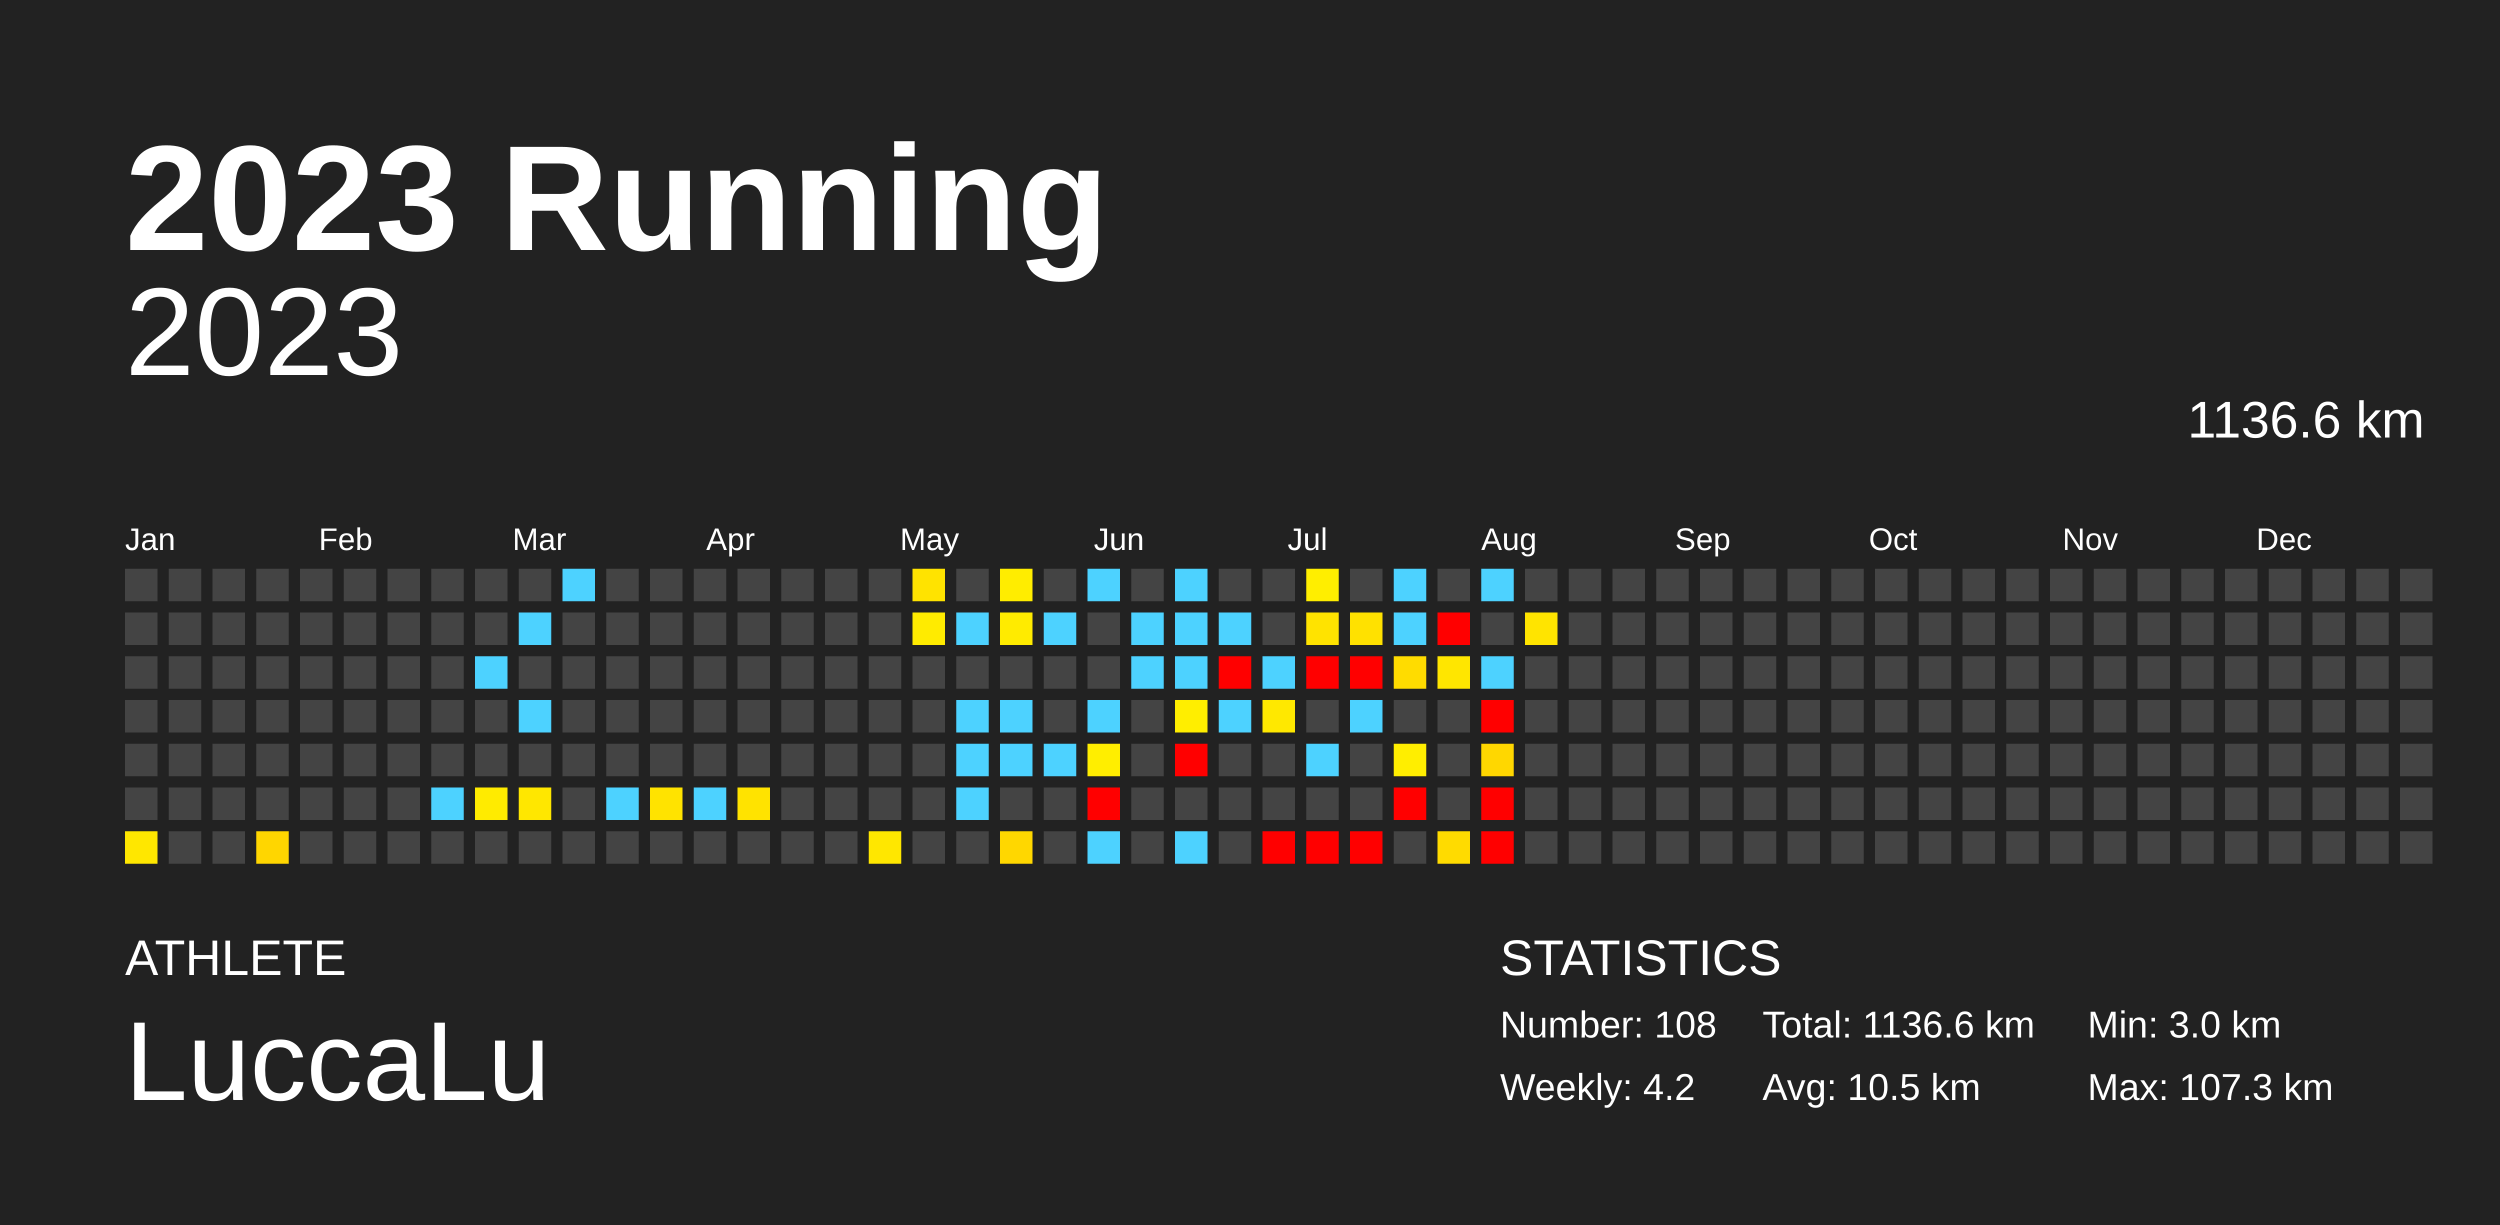
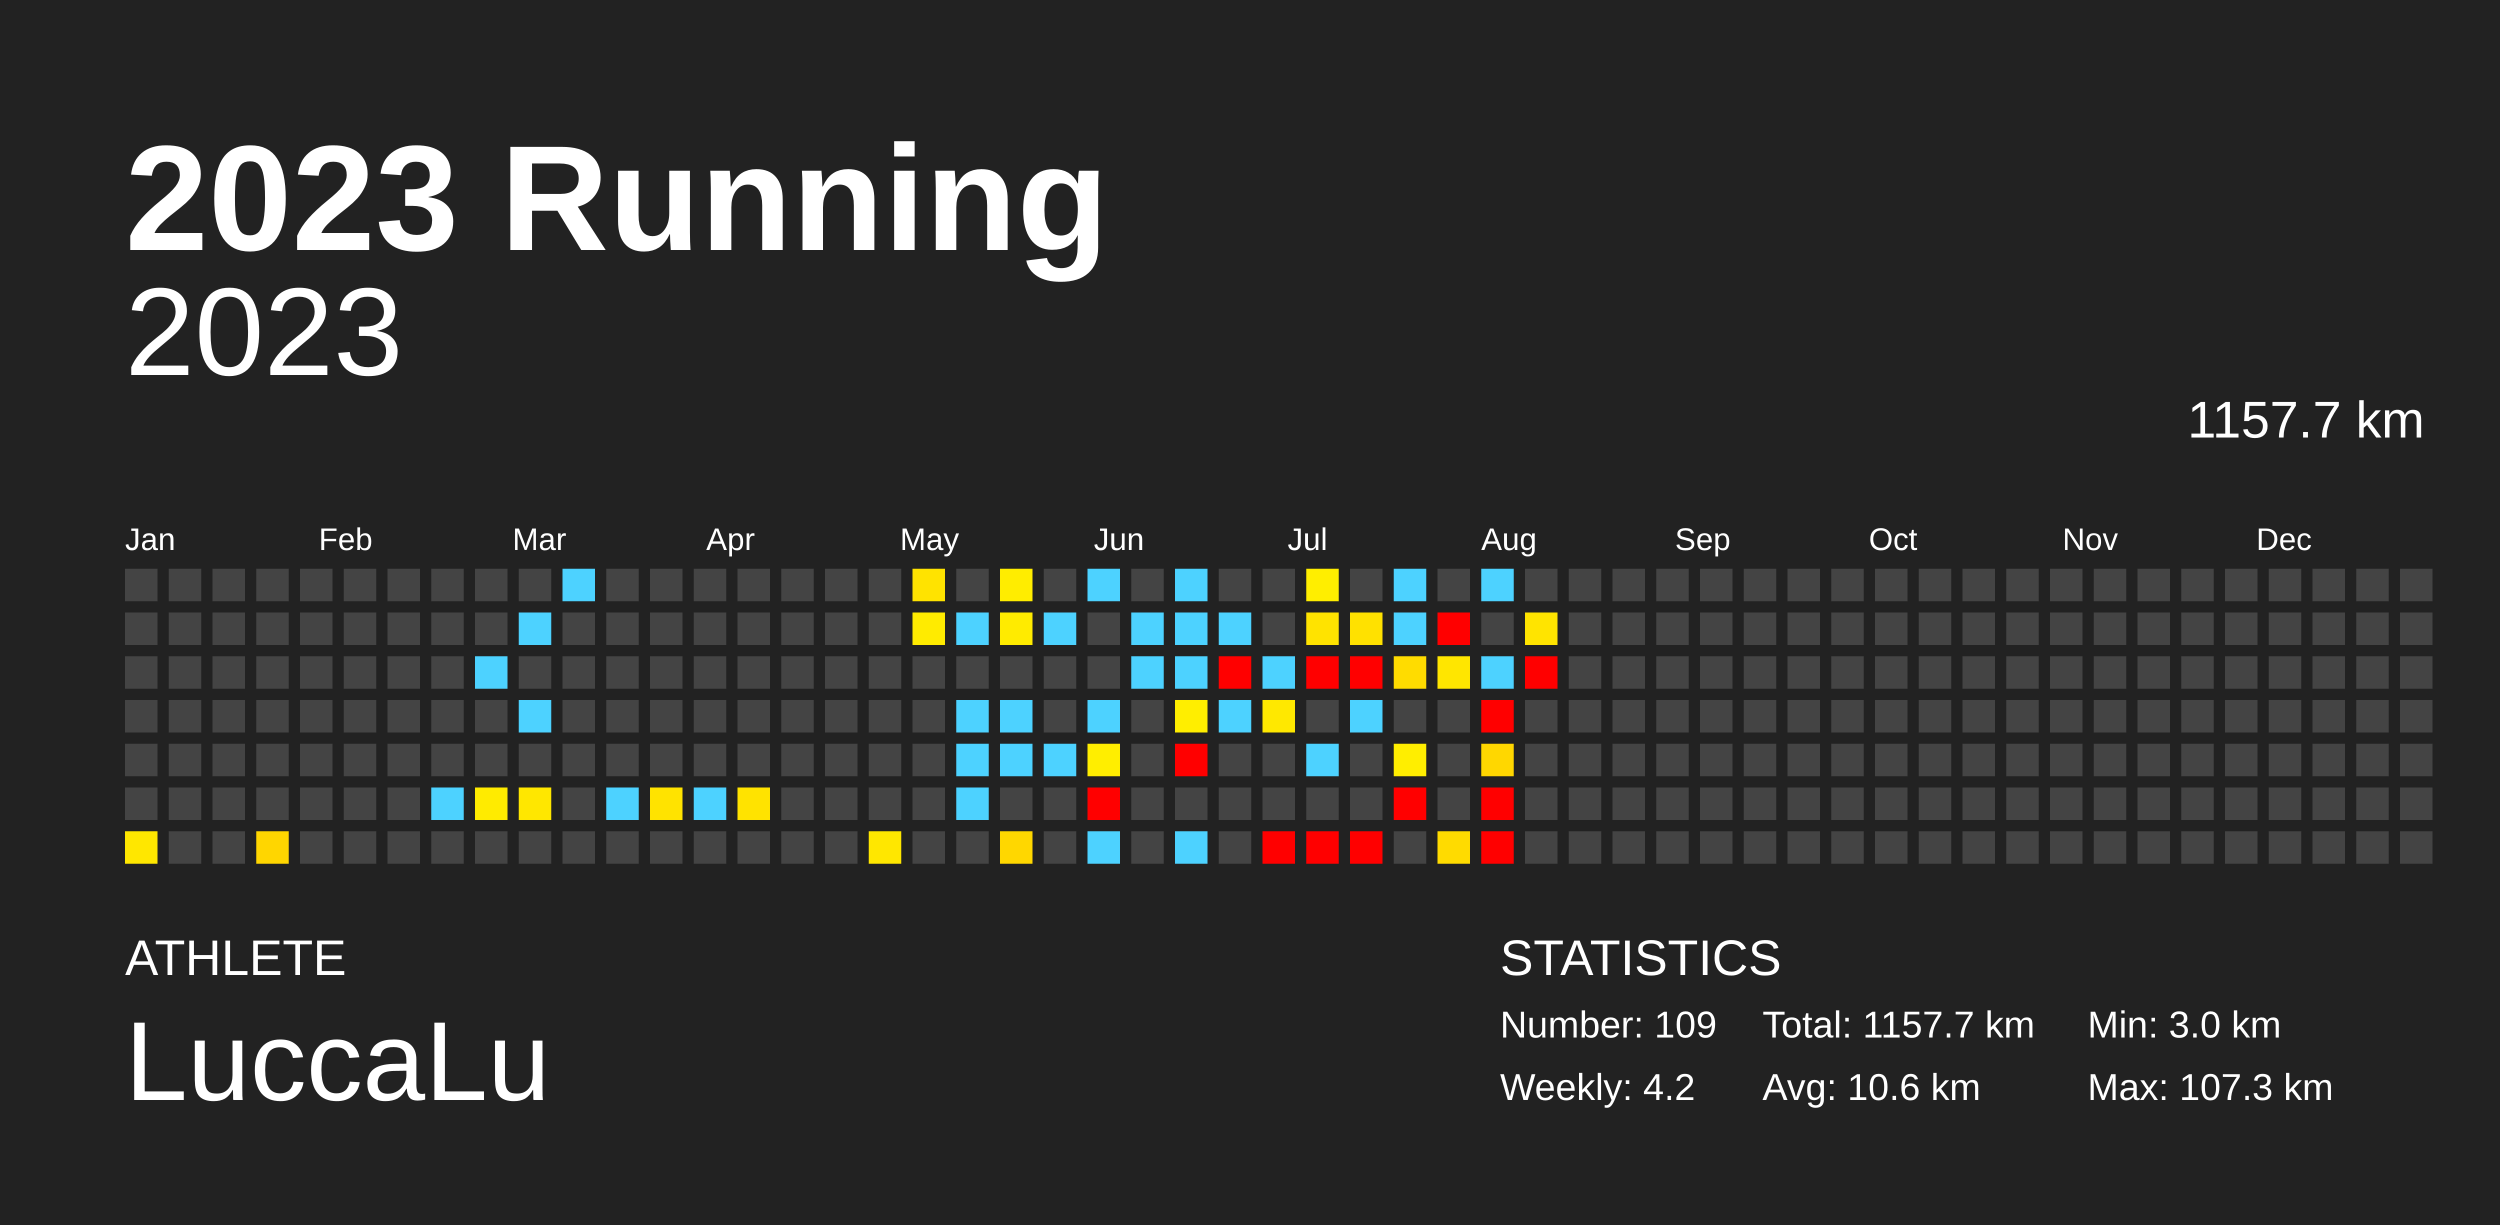
<svg xmlns="http://www.w3.org/2000/svg" baseProfile="full" height="98mm" version="1.1" viewBox="0,0,200,98" width="200mm">
  <defs />
  <rect fill="#222222" height="98" width="200" x="0" y="0" />
  <text fill="#FFFFFF" style="font-size:12px; font-family:Arial; font-weight:bold;" x="10" y="20">2023 Running</text>
  <text fill="#FFFFFF" style="font-size:4px; font-family:Arial" x="10" y="78">ATHLETE</text>
  <text fill="#FFFFFF" style="font-size:9px; font-family:Arial" x="10" y="88">LuccaLu</text>
  <text fill="#FFFFFF" style="font-size:4px; font-family:Arial" x="120" y="78">STATISTICS</text>
-   <text fill="#FFFFFF" style="font-size:3px; font-family:Arial" x="120" y="83">Number: 108</text>
+   <text fill="#FFFFFF" style="font-size:3px; font-family:Arial" x="120" y="83">Number: 109</text>
  <text fill="#FFFFFF" style="font-size:3px; font-family:Arial" x="120" y="88">Weekly: 4.2</text>
-   <text fill="#FFFFFF" style="font-size:3px; font-family:Arial" x="141" y="83">Total: 1136.6 km</text>
-   <text fill="#FFFFFF" style="font-size:3px; font-family:Arial" x="141" y="88">Avg: 10.5 km</text>
+   <text fill="#FFFFFF" style="font-size:3px; font-family:Arial" x="141" y="83">Total: 1157.7 km</text>
+   <text fill="#FFFFFF" style="font-size:3px; font-family:Arial" x="141" y="88">Avg: 10.6 km</text>
  <text fill="#FFFFFF" style="font-size:3px; font-family:Arial" x="167" y="83">Min: 3.0 km</text>
  <text fill="#FFFFFF" style="font-size:3px; font-family:Arial" x="167" y="88">Max: 107.3 km</text>
  <text alignment-baseline="hanging" fill="#FFFFFF" style="font-size:10.0px; font-family:Arial;" x="10" y="30">2023</text>
-   <text alignment-baseline="hanging" fill="#FFFFFF" style="font-size:4.125px; font-family:Arial;" x="175" y="35">1136.6 km</text>
+   <text alignment-baseline="hanging" fill="#FFFFFF" style="font-size:4.125px; font-family:Arial;" x="175" y="35">1157.7 km</text>
  <text fill="#FFFFFF" style="font-size:2.5px; font-family:Arial" x="10.0" y="44">Jan</text>
  <text fill="#FFFFFF" style="font-size:2.5px; font-family:Arial" x="25.5" y="44">Feb</text>
  <text fill="#FFFFFF" style="font-size:2.5px; font-family:Arial" x="41.0" y="44">Mar</text>
  <text fill="#FFFFFF" style="font-size:2.5px; font-family:Arial" x="56.5" y="44">Apr</text>
  <text fill="#FFFFFF" style="font-size:2.5px; font-family:Arial" x="72.0" y="44">May</text>
  <text fill="#FFFFFF" style="font-size:2.5px; font-family:Arial" x="87.5" y="44">Jun</text>
  <text fill="#FFFFFF" style="font-size:2.5px; font-family:Arial" x="103.0" y="44">Jul</text>
  <text fill="#FFFFFF" style="font-size:2.5px; font-family:Arial" x="118.5" y="44">Aug</text>
  <text fill="#FFFFFF" style="font-size:2.5px; font-family:Arial" x="134.0" y="44">Sep</text>
  <text fill="#FFFFFF" style="font-size:2.5px; font-family:Arial" x="149.5" y="44">Oct</text>
  <text fill="#FFFFFF" style="font-size:2.5px; font-family:Arial" x="165.0" y="44">Nov</text>
  <text fill="#FFFFFF" style="font-size:2.5px; font-family:Arial" x="180.5" y="44">Dec</text>
  <rect fill="#444444" height="2.6" width="2.6" x="10.0" y="45.5" />
  <rect fill="#444444" height="2.6" width="2.6" x="10.0" y="49.0" />
  <rect fill="#444444" height="2.6" width="2.6" x="10.0" y="52.5" />
  <rect fill="#444444" height="2.6" width="2.6" x="10.0" y="56.0" />
  <rect fill="#444444" height="2.6" width="2.6" x="10.0" y="59.5" />
  <rect fill="#444444" height="2.6" width="2.6" x="10.0" y="63.0" />
  <rect fill="#ffe700" height="2.6" width="2.6" x="10.0" y="66.5" />
  <rect fill="#444444" height="2.6" width="2.6" x="13.5" y="45.5" />
  <rect fill="#444444" height="2.6" width="2.6" x="13.5" y="49.0" />
  <rect fill="#444444" height="2.6" width="2.6" x="13.5" y="52.5" />
  <rect fill="#444444" height="2.6" width="2.6" x="13.5" y="56.0" />
  <rect fill="#444444" height="2.6" width="2.6" x="13.5" y="59.5" />
  <rect fill="#444444" height="2.6" width="2.6" x="13.5" y="63.0" />
  <rect fill="#444444" height="2.6" width="2.6" x="13.5" y="66.5" />
  <rect fill="#444444" height="2.6" width="2.6" x="17.0" y="45.5" />
  <rect fill="#444444" height="2.6" width="2.6" x="17.0" y="49.0" />
  <rect fill="#444444" height="2.6" width="2.6" x="17.0" y="52.5" />
  <rect fill="#444444" height="2.6" width="2.6" x="17.0" y="56.0" />
  <rect fill="#444444" height="2.6" width="2.6" x="17.0" y="59.5" />
  <rect fill="#444444" height="2.6" width="2.6" x="17.0" y="63.0" />
  <rect fill="#444444" height="2.6" width="2.6" x="17.0" y="66.5" />
  <rect fill="#444444" height="2.6" width="2.6" x="20.5" y="45.5" />
  <rect fill="#444444" height="2.6" width="2.6" x="20.5" y="49.0" />
  <rect fill="#444444" height="2.6" width="2.6" x="20.5" y="52.5" />
  <rect fill="#444444" height="2.6" width="2.6" x="20.5" y="56.0" />
  <rect fill="#444444" height="2.6" width="2.6" x="20.5" y="59.5" />
  <rect fill="#444444" height="2.6" width="2.6" x="20.5" y="63.0" />
  <rect fill="#ffd600" height="2.6" width="2.6" x="20.5" y="66.5" />
  <rect fill="#444444" height="2.6" width="2.6" x="24.0" y="45.5" />
  <rect fill="#444444" height="2.6" width="2.6" x="24.0" y="49.0" />
  <rect fill="#444444" height="2.6" width="2.6" x="24.0" y="52.5" />
  <rect fill="#444444" height="2.6" width="2.6" x="24.0" y="56.0" />
  <rect fill="#444444" height="2.6" width="2.6" x="24.0" y="59.5" />
  <rect fill="#444444" height="2.6" width="2.6" x="24.0" y="63.0" />
  <rect fill="#444444" height="2.6" width="2.6" x="24.0" y="66.5" />
  <rect fill="#444444" height="2.6" width="2.6" x="27.5" y="45.5" />
  <rect fill="#444444" height="2.6" width="2.6" x="27.5" y="49.0" />
  <rect fill="#444444" height="2.6" width="2.6" x="27.5" y="52.5" />
  <rect fill="#444444" height="2.6" width="2.6" x="27.5" y="56.0" />
  <rect fill="#444444" height="2.6" width="2.6" x="27.5" y="59.5" />
  <rect fill="#444444" height="2.6" width="2.6" x="27.5" y="63.0" />
  <rect fill="#444444" height="2.6" width="2.6" x="27.5" y="66.5" />
  <rect fill="#444444" height="2.6" width="2.6" x="31.0" y="45.5" />
  <rect fill="#444444" height="2.6" width="2.6" x="31.0" y="49.0" />
  <rect fill="#444444" height="2.6" width="2.6" x="31.0" y="52.5" />
  <rect fill="#444444" height="2.6" width="2.6" x="31.0" y="56.0" />
  <rect fill="#444444" height="2.6" width="2.6" x="31.0" y="59.5" />
  <rect fill="#444444" height="2.6" width="2.6" x="31.0" y="63.0" />
  <rect fill="#444444" height="2.6" width="2.6" x="31.0" y="66.5" />
  <rect fill="#444444" height="2.6" width="2.6" x="34.5" y="45.5" />
  <rect fill="#444444" height="2.6" width="2.6" x="34.5" y="49.0" />
  <rect fill="#444444" height="2.6" width="2.6" x="34.5" y="52.5" />
  <rect fill="#444444" height="2.6" width="2.6" x="34.5" y="56.0" />
  <rect fill="#444444" height="2.6" width="2.6" x="34.5" y="59.5" />
  <rect fill="#4dd2ff" height="2.6" width="2.6" x="34.5" y="63.0" />
  <rect fill="#444444" height="2.6" width="2.6" x="34.5" y="66.5" />
  <rect fill="#444444" height="2.6" width="2.6" x="38.0" y="45.5" />
  <rect fill="#444444" height="2.6" width="2.6" x="38.0" y="49.0" />
  <rect fill="#4dd2ff" height="2.6" width="2.6" x="38.0" y="52.5" />
  <rect fill="#444444" height="2.6" width="2.6" x="38.0" y="56.0" />
  <rect fill="#444444" height="2.6" width="2.6" x="38.0" y="59.5" />
  <rect fill="#ffeb00" height="2.6" width="2.6" x="38.0" y="63.0" />
  <rect fill="#444444" height="2.6" width="2.6" x="38.0" y="66.5" />
  <rect fill="#444444" height="2.6" width="2.6" x="41.5" y="45.5" />
  <rect fill="#4dd2ff" height="2.6" width="2.6" x="41.5" y="49.0" />
  <rect fill="#444444" height="2.6" width="2.6" x="41.5" y="52.5" />
  <rect fill="#4dd2ff" height="2.6" width="2.6" x="41.5" y="56.0" />
  <rect fill="#444444" height="2.6" width="2.6" x="41.5" y="59.5" />
  <rect fill="#ffe700" height="2.6" width="2.6" x="41.5" y="63.0" />
  <rect fill="#444444" height="2.6" width="2.6" x="41.5" y="66.5" />
  <rect fill="#4dd2ff" height="2.6" width="2.6" x="45.0" y="45.5" />
  <rect fill="#444444" height="2.6" width="2.6" x="45.0" y="49.0" />
  <rect fill="#444444" height="2.6" width="2.6" x="45.0" y="52.5" />
  <rect fill="#444444" height="2.6" width="2.6" x="45.0" y="56.0" />
  <rect fill="#444444" height="2.6" width="2.6" x="45.0" y="59.5" />
  <rect fill="#444444" height="2.6" width="2.6" x="45.0" y="63.0" />
  <rect fill="#444444" height="2.6" width="2.6" x="45.0" y="66.5" />
  <rect fill="#444444" height="2.6" width="2.6" x="48.5" y="45.5" />
  <rect fill="#444444" height="2.6" width="2.6" x="48.5" y="49.0" />
  <rect fill="#444444" height="2.6" width="2.6" x="48.5" y="52.5" />
  <rect fill="#444444" height="2.6" width="2.6" x="48.5" y="56.0" />
  <rect fill="#444444" height="2.6" width="2.6" x="48.5" y="59.5" />
  <rect fill="#4dd2ff" height="2.6" width="2.6" x="48.5" y="63.0" />
  <rect fill="#444444" height="2.6" width="2.6" x="48.5" y="66.5" />
  <rect fill="#444444" height="2.6" width="2.6" x="52.0" y="45.5" />
  <rect fill="#444444" height="2.6" width="2.6" x="52.0" y="49.0" />
  <rect fill="#444444" height="2.6" width="2.6" x="52.0" y="52.5" />
  <rect fill="#444444" height="2.6" width="2.6" x="52.0" y="56.0" />
  <rect fill="#444444" height="2.6" width="2.6" x="52.0" y="59.5" />
  <rect fill="#ffe300" height="2.6" width="2.6" x="52.0" y="63.0" />
  <rect fill="#444444" height="2.6" width="2.6" x="52.0" y="66.5" />
  <rect fill="#444444" height="2.6" width="2.6" x="55.5" y="45.5" />
  <rect fill="#444444" height="2.6" width="2.6" x="55.5" y="49.0" />
  <rect fill="#444444" height="2.6" width="2.6" x="55.5" y="52.5" />
  <rect fill="#444444" height="2.6" width="2.6" x="55.5" y="56.0" />
  <rect fill="#444444" height="2.6" width="2.6" x="55.5" y="59.5" />
  <rect fill="#4dd2ff" height="2.6" width="2.6" x="55.5" y="63.0" />
  <rect fill="#444444" height="2.6" width="2.6" x="55.5" y="66.5" />
  <rect fill="#444444" height="2.6" width="2.6" x="59.0" y="45.5" />
  <rect fill="#444444" height="2.6" width="2.6" x="59.0" y="49.0" />
  <rect fill="#444444" height="2.6" width="2.6" x="59.0" y="52.5" />
  <rect fill="#444444" height="2.6" width="2.6" x="59.0" y="56.0" />
  <rect fill="#444444" height="2.6" width="2.6" x="59.0" y="59.5" />
  <rect fill="#ffe300" height="2.6" width="2.6" x="59.0" y="63.0" />
  <rect fill="#444444" height="2.6" width="2.6" x="59.0" y="66.5" />
  <rect fill="#444444" height="2.6" width="2.6" x="62.5" y="45.5" />
  <rect fill="#444444" height="2.6" width="2.6" x="62.5" y="49.0" />
  <rect fill="#444444" height="2.6" width="2.6" x="62.5" y="52.5" />
  <rect fill="#444444" height="2.6" width="2.6" x="62.5" y="56.0" />
  <rect fill="#444444" height="2.6" width="2.6" x="62.5" y="59.5" />
  <rect fill="#444444" height="2.6" width="2.6" x="62.5" y="63.0" />
  <rect fill="#444444" height="2.6" width="2.6" x="62.5" y="66.5" />
  <rect fill="#444444" height="2.6" width="2.6" x="66.0" y="45.5" />
  <rect fill="#444444" height="2.6" width="2.6" x="66.0" y="49.0" />
  <rect fill="#444444" height="2.6" width="2.6" x="66.0" y="52.5" />
  <rect fill="#444444" height="2.6" width="2.6" x="66.0" y="56.0" />
  <rect fill="#444444" height="2.6" width="2.6" x="66.0" y="59.5" />
  <rect fill="#444444" height="2.6" width="2.6" x="66.0" y="63.0" />
  <rect fill="#444444" height="2.6" width="2.6" x="66.0" y="66.5" />
  <rect fill="#444444" height="2.6" width="2.6" x="69.5" y="45.5" />
  <rect fill="#444444" height="2.6" width="2.6" x="69.5" y="49.0" />
  <rect fill="#444444" height="2.6" width="2.6" x="69.5" y="52.5" />
  <rect fill="#444444" height="2.6" width="2.6" x="69.5" y="56.0" />
  <rect fill="#444444" height="2.6" width="2.6" x="69.5" y="59.5" />
  <rect fill="#444444" height="2.6" width="2.6" x="69.5" y="63.0" />
  <rect fill="#ffe700" height="2.6" width="2.6" x="69.5" y="66.5" />
  <rect fill="#ffe300" height="2.6" width="2.6" x="73.0" y="45.5" />
  <rect fill="#ffeb00" height="2.6" width="2.6" x="73.0" y="49.0" />
  <rect fill="#444444" height="2.6" width="2.6" x="73.0" y="52.5" />
  <rect fill="#444444" height="2.6" width="2.6" x="73.0" y="56.0" />
  <rect fill="#444444" height="2.6" width="2.6" x="73.0" y="59.5" />
  <rect fill="#444444" height="2.6" width="2.6" x="73.0" y="63.0" />
  <rect fill="#444444" height="2.6" width="2.6" x="73.0" y="66.5" />
  <rect fill="#444444" height="2.6" width="2.6" x="76.5" y="45.5" />
  <rect fill="#4dd2ff" height="2.6" width="2.6" x="76.5" y="49.0" />
  <rect fill="#444444" height="2.6" width="2.6" x="76.5" y="52.5" />
  <rect fill="#4dd2ff" height="2.6" width="2.6" x="76.5" y="56.0" />
  <rect fill="#4dd2ff" height="2.6" width="2.6" x="76.5" y="59.5" />
  <rect fill="#4dd2ff" height="2.6" width="2.6" x="76.5" y="63.0" />
  <rect fill="#444444" height="2.6" width="2.6" x="76.5" y="66.5" />
  <rect fill="#ffed00" height="2.6" width="2.6" x="80.0" y="45.5" />
  <rect fill="#ffeb00" height="2.6" width="2.6" x="80.0" y="49.0" />
  <rect fill="#444444" height="2.6" width="2.6" x="80.0" y="52.5" />
  <rect fill="#4dd2ff" height="2.6" width="2.6" x="80.0" y="56.0" />
  <rect fill="#4dd2ff" height="2.6" width="2.6" x="80.0" y="59.5" />
  <rect fill="#444444" height="2.6" width="2.6" x="80.0" y="63.0" />
  <rect fill="#ffd700" height="2.6" width="2.6" x="80.0" y="66.5" />
  <rect fill="#444444" height="2.6" width="2.6" x="83.5" y="45.5" />
  <rect fill="#4dd2ff" height="2.6" width="2.6" x="83.5" y="49.0" />
  <rect fill="#444444" height="2.6" width="2.6" x="83.5" y="52.5" />
  <rect fill="#444444" height="2.6" width="2.6" x="83.5" y="56.0" />
  <rect fill="#4dd2ff" height="2.6" width="2.6" x="83.5" y="59.5" />
  <rect fill="#444444" height="2.6" width="2.6" x="83.5" y="63.0" />
  <rect fill="#444444" height="2.6" width="2.6" x="83.5" y="66.5" />
  <rect fill="#4dd2ff" height="2.6" width="2.6" x="87.0" y="45.5" />
  <rect fill="#444444" height="2.6" width="2.6" x="87.0" y="49.0" />
  <rect fill="#444444" height="2.6" width="2.6" x="87.0" y="52.5" />
  <rect fill="#4dd2ff" height="2.6" width="2.6" x="87.0" y="56.0" />
  <rect fill="#ffee00" height="2.6" width="2.6" x="87.0" y="59.5" />
  <rect fill="red" height="2.6" width="2.6" x="87.0" y="63.0" />
  <rect fill="#4dd2ff" height="2.6" width="2.6" x="87.0" y="66.5" />
  <rect fill="#444444" height="2.6" width="2.6" x="90.5" y="45.5" />
  <rect fill="#4dd2ff" height="2.6" width="2.6" x="90.5" y="49.0" />
  <rect fill="#4dd2ff" height="2.6" width="2.6" x="90.5" y="52.5" />
  <rect fill="#444444" height="2.6" width="2.6" x="90.5" y="56.0" />
  <rect fill="#444444" height="2.6" width="2.6" x="90.5" y="59.5" />
  <rect fill="#444444" height="2.6" width="2.6" x="90.5" y="63.0" />
  <rect fill="#444444" height="2.6" width="2.6" x="90.5" y="66.5" />
  <rect fill="#4dd2ff" height="2.6" width="2.6" x="94.0" y="45.5" />
  <rect fill="#4dd2ff" height="2.6" width="2.6" x="94.0" y="49.0" />
  <rect fill="#4dd2ff" height="2.6" width="2.6" x="94.0" y="52.5" />
  <rect fill="#ffee00" height="2.6" width="2.6" x="94.0" y="56.0" />
  <rect fill="red" height="2.6" width="2.6" x="94.0" y="59.5" />
  <rect fill="#444444" height="2.6" width="2.6" x="94.0" y="63.0" />
  <rect fill="#4dd2ff" height="2.6" width="2.6" x="94.0" y="66.5" />
  <rect fill="#444444" height="2.6" width="2.6" x="97.5" y="45.5" />
  <rect fill="#4dd2ff" height="2.6" width="2.6" x="97.5" y="49.0" />
  <rect fill="red" height="2.6" width="2.6" x="97.5" y="52.5" />
  <rect fill="#4dd2ff" height="2.6" width="2.6" x="97.5" y="56.0" />
  <rect fill="#444444" height="2.6" width="2.6" x="97.5" y="59.5" />
  <rect fill="#444444" height="2.6" width="2.6" x="97.5" y="63.0" />
  <rect fill="#444444" height="2.6" width="2.6" x="97.5" y="66.5" />
  <rect fill="#444444" height="2.6" width="2.6" x="101.0" y="45.5" />
  <rect fill="#444444" height="2.6" width="2.6" x="101.0" y="49.0" />
  <rect fill="#4dd2ff" height="2.6" width="2.6" x="101.0" y="52.5" />
  <rect fill="#ffe800" height="2.6" width="2.6" x="101.0" y="56.0" />
  <rect fill="#444444" height="2.6" width="2.6" x="101.0" y="59.5" />
  <rect fill="#444444" height="2.6" width="2.6" x="101.0" y="63.0" />
  <rect fill="red" height="2.6" width="2.6" x="101.0" y="66.5" />
  <rect fill="#ffee00" height="2.6" width="2.6" x="104.5" y="45.5" />
  <rect fill="#ffe300" height="2.6" width="2.6" x="104.5" y="49.0" />
  <rect fill="red" height="2.6" width="2.6" x="104.5" y="52.5" />
  <rect fill="#444444" height="2.6" width="2.6" x="104.5" y="56.0" />
  <rect fill="#4dd2ff" height="2.6" width="2.6" x="104.5" y="59.5" />
  <rect fill="#444444" height="2.6" width="2.6" x="104.5" y="63.0" />
  <rect fill="red" height="2.6" width="2.6" x="104.5" y="66.5" />
  <rect fill="#444444" height="2.6" width="2.6" x="108.0" y="45.5" />
  <rect fill="#ffe100" height="2.6" width="2.6" x="108.0" y="49.0" />
  <rect fill="red" height="2.6" width="2.6" x="108.0" y="52.5" />
  <rect fill="#4dd2ff" height="2.6" width="2.6" x="108.0" y="56.0" />
  <rect fill="#444444" height="2.6" width="2.6" x="108.0" y="59.5" />
  <rect fill="#444444" height="2.6" width="2.6" x="108.0" y="63.0" />
  <rect fill="red" height="2.6" width="2.6" x="108.0" y="66.5" />
  <rect fill="#4dd2ff" height="2.6" width="2.6" x="111.5" y="45.5" />
  <rect fill="#4dd2ff" height="2.6" width="2.6" x="111.5" y="49.0" />
  <rect fill="#ffdc00" height="2.6" width="2.6" x="111.5" y="52.5" />
  <rect fill="#444444" height="2.6" width="2.6" x="111.5" y="56.0" />
  <rect fill="#ffee00" height="2.6" width="2.6" x="111.5" y="59.5" />
  <rect fill="red" height="2.6" width="2.6" x="111.5" y="63.0" />
  <rect fill="#444444" height="2.6" width="2.6" x="111.5" y="66.5" />
  <rect fill="#444444" height="2.6" width="2.6" x="115.0" y="45.5" />
  <rect fill="red" height="2.6" width="2.6" x="115.0" y="49.0" />
  <rect fill="#ffe600" height="2.6" width="2.6" x="115.0" y="52.5" />
  <rect fill="#444444" height="2.6" width="2.6" x="115.0" y="56.0" />
  <rect fill="#444444" height="2.6" width="2.6" x="115.0" y="59.5" />
  <rect fill="#444444" height="2.6" width="2.6" x="115.0" y="63.0" />
  <rect fill="#ffdb00" height="2.6" width="2.6" x="115.0" y="66.5" />
  <rect fill="#4dd2ff" height="2.6" width="2.6" x="118.5" y="45.5" />
  <rect fill="#444444" height="2.6" width="2.6" x="118.5" y="49.0" />
  <rect fill="#4dd2ff" height="2.6" width="2.6" x="118.5" y="52.5" />
  <rect fill="red" height="2.6" width="2.6" x="118.5" y="56.0" />
  <rect fill="#ffd700" height="2.6" width="2.6" x="118.5" y="59.5" />
  <rect fill="red" height="2.6" width="2.6" x="118.5" y="63.0" />
  <rect fill="red" height="2.6" width="2.6" x="118.5" y="66.5" />
  <rect fill="#444444" height="2.6" width="2.6" x="122.0" y="45.5" />
  <rect fill="#ffe400" height="2.6" width="2.6" x="122.0" y="49.0" />
-   <rect fill="#444444" height="2.6" width="2.6" x="122.0" y="52.5" />
+   <rect fill="red" height="2.6" width="2.6" x="122.0" y="52.5" />
  <rect fill="#444444" height="2.6" width="2.6" x="122.0" y="56.0" />
  <rect fill="#444444" height="2.6" width="2.6" x="122.0" y="59.5" />
  <rect fill="#444444" height="2.6" width="2.6" x="122.0" y="63.0" />
  <rect fill="#444444" height="2.6" width="2.6" x="122.0" y="66.5" />
  <rect fill="#444444" height="2.6" width="2.6" x="125.5" y="45.5" />
  <rect fill="#444444" height="2.6" width="2.6" x="125.5" y="49.0" />
  <rect fill="#444444" height="2.6" width="2.6" x="125.5" y="52.5" />
  <rect fill="#444444" height="2.6" width="2.6" x="125.5" y="56.0" />
  <rect fill="#444444" height="2.6" width="2.6" x="125.5" y="59.5" />
  <rect fill="#444444" height="2.6" width="2.6" x="125.5" y="63.0" />
  <rect fill="#444444" height="2.6" width="2.6" x="125.5" y="66.5" />
  <rect fill="#444444" height="2.6" width="2.6" x="129.0" y="45.5" />
  <rect fill="#444444" height="2.6" width="2.6" x="129.0" y="49.0" />
  <rect fill="#444444" height="2.6" width="2.6" x="129.0" y="52.5" />
  <rect fill="#444444" height="2.6" width="2.6" x="129.0" y="56.0" />
  <rect fill="#444444" height="2.6" width="2.6" x="129.0" y="59.5" />
  <rect fill="#444444" height="2.6" width="2.6" x="129.0" y="63.0" />
  <rect fill="#444444" height="2.6" width="2.6" x="129.0" y="66.5" />
  <rect fill="#444444" height="2.6" width="2.6" x="132.5" y="45.5" />
  <rect fill="#444444" height="2.6" width="2.6" x="132.5" y="49.0" />
  <rect fill="#444444" height="2.6" width="2.6" x="132.5" y="52.5" />
  <rect fill="#444444" height="2.6" width="2.6" x="132.5" y="56.0" />
  <rect fill="#444444" height="2.6" width="2.6" x="132.5" y="59.5" />
  <rect fill="#444444" height="2.6" width="2.6" x="132.5" y="63.0" />
  <rect fill="#444444" height="2.6" width="2.6" x="132.5" y="66.5" />
  <rect fill="#444444" height="2.6" width="2.6" x="136.0" y="45.5" />
  <rect fill="#444444" height="2.6" width="2.6" x="136.0" y="49.0" />
  <rect fill="#444444" height="2.6" width="2.6" x="136.0" y="52.5" />
  <rect fill="#444444" height="2.6" width="2.6" x="136.0" y="56.0" />
  <rect fill="#444444" height="2.6" width="2.6" x="136.0" y="59.5" />
  <rect fill="#444444" height="2.6" width="2.6" x="136.0" y="63.0" />
  <rect fill="#444444" height="2.6" width="2.6" x="136.0" y="66.5" />
  <rect fill="#444444" height="2.6" width="2.6" x="139.5" y="45.5" />
  <rect fill="#444444" height="2.6" width="2.6" x="139.5" y="49.0" />
  <rect fill="#444444" height="2.6" width="2.6" x="139.5" y="52.5" />
  <rect fill="#444444" height="2.6" width="2.6" x="139.5" y="56.0" />
  <rect fill="#444444" height="2.6" width="2.6" x="139.5" y="59.5" />
  <rect fill="#444444" height="2.6" width="2.6" x="139.5" y="63.0" />
  <rect fill="#444444" height="2.6" width="2.6" x="139.5" y="66.5" />
  <rect fill="#444444" height="2.6" width="2.6" x="143.0" y="45.5" />
  <rect fill="#444444" height="2.6" width="2.6" x="143.0" y="49.0" />
  <rect fill="#444444" height="2.6" width="2.6" x="143.0" y="52.5" />
  <rect fill="#444444" height="2.6" width="2.6" x="143.0" y="56.0" />
  <rect fill="#444444" height="2.6" width="2.6" x="143.0" y="59.5" />
  <rect fill="#444444" height="2.6" width="2.6" x="143.0" y="63.0" />
  <rect fill="#444444" height="2.6" width="2.6" x="143.0" y="66.5" />
  <rect fill="#444444" height="2.6" width="2.6" x="146.5" y="45.5" />
  <rect fill="#444444" height="2.6" width="2.6" x="146.5" y="49.0" />
  <rect fill="#444444" height="2.6" width="2.6" x="146.5" y="52.5" />
  <rect fill="#444444" height="2.6" width="2.6" x="146.5" y="56.0" />
  <rect fill="#444444" height="2.6" width="2.6" x="146.5" y="59.5" />
  <rect fill="#444444" height="2.6" width="2.6" x="146.5" y="63.0" />
  <rect fill="#444444" height="2.6" width="2.6" x="146.5" y="66.5" />
  <rect fill="#444444" height="2.6" width="2.6" x="150.0" y="45.5" />
  <rect fill="#444444" height="2.6" width="2.6" x="150.0" y="49.0" />
  <rect fill="#444444" height="2.6" width="2.6" x="150.0" y="52.5" />
  <rect fill="#444444" height="2.6" width="2.6" x="150.0" y="56.0" />
  <rect fill="#444444" height="2.6" width="2.6" x="150.0" y="59.5" />
  <rect fill="#444444" height="2.6" width="2.6" x="150.0" y="63.0" />
  <rect fill="#444444" height="2.6" width="2.6" x="150.0" y="66.5" />
  <rect fill="#444444" height="2.6" width="2.6" x="153.5" y="45.5" />
  <rect fill="#444444" height="2.6" width="2.6" x="153.5" y="49.0" />
  <rect fill="#444444" height="2.6" width="2.6" x="153.5" y="52.5" />
  <rect fill="#444444" height="2.6" width="2.6" x="153.5" y="56.0" />
  <rect fill="#444444" height="2.6" width="2.6" x="153.5" y="59.5" />
  <rect fill="#444444" height="2.6" width="2.6" x="153.5" y="63.0" />
  <rect fill="#444444" height="2.6" width="2.6" x="153.5" y="66.5" />
  <rect fill="#444444" height="2.6" width="2.6" x="157.0" y="45.5" />
  <rect fill="#444444" height="2.6" width="2.6" x="157.0" y="49.0" />
  <rect fill="#444444" height="2.6" width="2.6" x="157.0" y="52.5" />
  <rect fill="#444444" height="2.6" width="2.6" x="157.0" y="56.0" />
  <rect fill="#444444" height="2.6" width="2.6" x="157.0" y="59.5" />
  <rect fill="#444444" height="2.6" width="2.6" x="157.0" y="63.0" />
  <rect fill="#444444" height="2.6" width="2.6" x="157.0" y="66.5" />
  <rect fill="#444444" height="2.6" width="2.6" x="160.5" y="45.5" />
  <rect fill="#444444" height="2.6" width="2.6" x="160.5" y="49.0" />
  <rect fill="#444444" height="2.6" width="2.6" x="160.5" y="52.5" />
  <rect fill="#444444" height="2.6" width="2.6" x="160.5" y="56.0" />
  <rect fill="#444444" height="2.6" width="2.6" x="160.5" y="59.5" />
  <rect fill="#444444" height="2.6" width="2.6" x="160.5" y="63.0" />
  <rect fill="#444444" height="2.6" width="2.6" x="160.5" y="66.5" />
  <rect fill="#444444" height="2.6" width="2.6" x="164.0" y="45.5" />
  <rect fill="#444444" height="2.6" width="2.6" x="164.0" y="49.0" />
  <rect fill="#444444" height="2.6" width="2.6" x="164.0" y="52.5" />
  <rect fill="#444444" height="2.6" width="2.6" x="164.0" y="56.0" />
  <rect fill="#444444" height="2.6" width="2.6" x="164.0" y="59.5" />
  <rect fill="#444444" height="2.6" width="2.6" x="164.0" y="63.0" />
  <rect fill="#444444" height="2.6" width="2.6" x="164.0" y="66.5" />
  <rect fill="#444444" height="2.6" width="2.6" x="167.5" y="45.5" />
  <rect fill="#444444" height="2.6" width="2.6" x="167.5" y="49.0" />
  <rect fill="#444444" height="2.6" width="2.6" x="167.5" y="52.5" />
  <rect fill="#444444" height="2.6" width="2.6" x="167.5" y="56.0" />
  <rect fill="#444444" height="2.6" width="2.6" x="167.5" y="59.5" />
  <rect fill="#444444" height="2.6" width="2.6" x="167.5" y="63.0" />
  <rect fill="#444444" height="2.6" width="2.6" x="167.5" y="66.5" />
  <rect fill="#444444" height="2.6" width="2.6" x="171.0" y="45.5" />
  <rect fill="#444444" height="2.6" width="2.6" x="171.0" y="49.0" />
  <rect fill="#444444" height="2.6" width="2.6" x="171.0" y="52.5" />
  <rect fill="#444444" height="2.6" width="2.6" x="171.0" y="56.0" />
  <rect fill="#444444" height="2.6" width="2.6" x="171.0" y="59.5" />
  <rect fill="#444444" height="2.6" width="2.6" x="171.0" y="63.0" />
  <rect fill="#444444" height="2.6" width="2.6" x="171.0" y="66.5" />
  <rect fill="#444444" height="2.6" width="2.6" x="174.5" y="45.5" />
  <rect fill="#444444" height="2.6" width="2.6" x="174.5" y="49.0" />
  <rect fill="#444444" height="2.6" width="2.6" x="174.5" y="52.5" />
  <rect fill="#444444" height="2.6" width="2.6" x="174.5" y="56.0" />
  <rect fill="#444444" height="2.6" width="2.6" x="174.5" y="59.5" />
  <rect fill="#444444" height="2.6" width="2.6" x="174.5" y="63.0" />
  <rect fill="#444444" height="2.6" width="2.6" x="174.5" y="66.5" />
  <rect fill="#444444" height="2.6" width="2.6" x="178.0" y="45.5" />
  <rect fill="#444444" height="2.6" width="2.6" x="178.0" y="49.0" />
  <rect fill="#444444" height="2.6" width="2.6" x="178.0" y="52.5" />
  <rect fill="#444444" height="2.6" width="2.6" x="178.0" y="56.0" />
  <rect fill="#444444" height="2.6" width="2.6" x="178.0" y="59.5" />
  <rect fill="#444444" height="2.6" width="2.6" x="178.0" y="63.0" />
  <rect fill="#444444" height="2.6" width="2.6" x="178.0" y="66.5" />
  <rect fill="#444444" height="2.6" width="2.6" x="181.5" y="45.5" />
  <rect fill="#444444" height="2.6" width="2.6" x="181.5" y="49.0" />
  <rect fill="#444444" height="2.6" width="2.6" x="181.5" y="52.5" />
  <rect fill="#444444" height="2.6" width="2.6" x="181.5" y="56.0" />
  <rect fill="#444444" height="2.6" width="2.6" x="181.5" y="59.5" />
  <rect fill="#444444" height="2.6" width="2.6" x="181.5" y="63.0" />
  <rect fill="#444444" height="2.6" width="2.6" x="181.5" y="66.5" />
  <rect fill="#444444" height="2.6" width="2.6" x="185.0" y="45.5" />
  <rect fill="#444444" height="2.6" width="2.6" x="185.0" y="49.0" />
  <rect fill="#444444" height="2.6" width="2.6" x="185.0" y="52.5" />
  <rect fill="#444444" height="2.6" width="2.6" x="185.0" y="56.0" />
  <rect fill="#444444" height="2.6" width="2.6" x="185.0" y="59.5" />
  <rect fill="#444444" height="2.6" width="2.6" x="185.0" y="63.0" />
  <rect fill="#444444" height="2.6" width="2.6" x="185.0" y="66.5" />
  <rect fill="#444444" height="2.6" width="2.6" x="188.5" y="45.5" />
  <rect fill="#444444" height="2.6" width="2.6" x="188.5" y="49.0" />
  <rect fill="#444444" height="2.6" width="2.6" x="188.5" y="52.5" />
  <rect fill="#444444" height="2.6" width="2.6" x="188.5" y="56.0" />
  <rect fill="#444444" height="2.6" width="2.6" x="188.5" y="59.5" />
  <rect fill="#444444" height="2.6" width="2.6" x="188.5" y="63.0" />
  <rect fill="#444444" height="2.6" width="2.6" x="188.5" y="66.5" />
  <rect fill="#444444" height="2.6" width="2.6" x="192.0" y="45.5" />
  <rect fill="#444444" height="2.6" width="2.6" x="192.0" y="49.0" />
  <rect fill="#444444" height="2.6" width="2.6" x="192.0" y="52.5" />
  <rect fill="#444444" height="2.6" width="2.6" x="192.0" y="56.0" />
  <rect fill="#444444" height="2.6" width="2.6" x="192.0" y="59.5" />
  <rect fill="#444444" height="2.6" width="2.6" x="192.0" y="63.0" />
  <rect fill="#444444" height="2.6" width="2.6" x="192.0" y="66.5" />
</svg>
